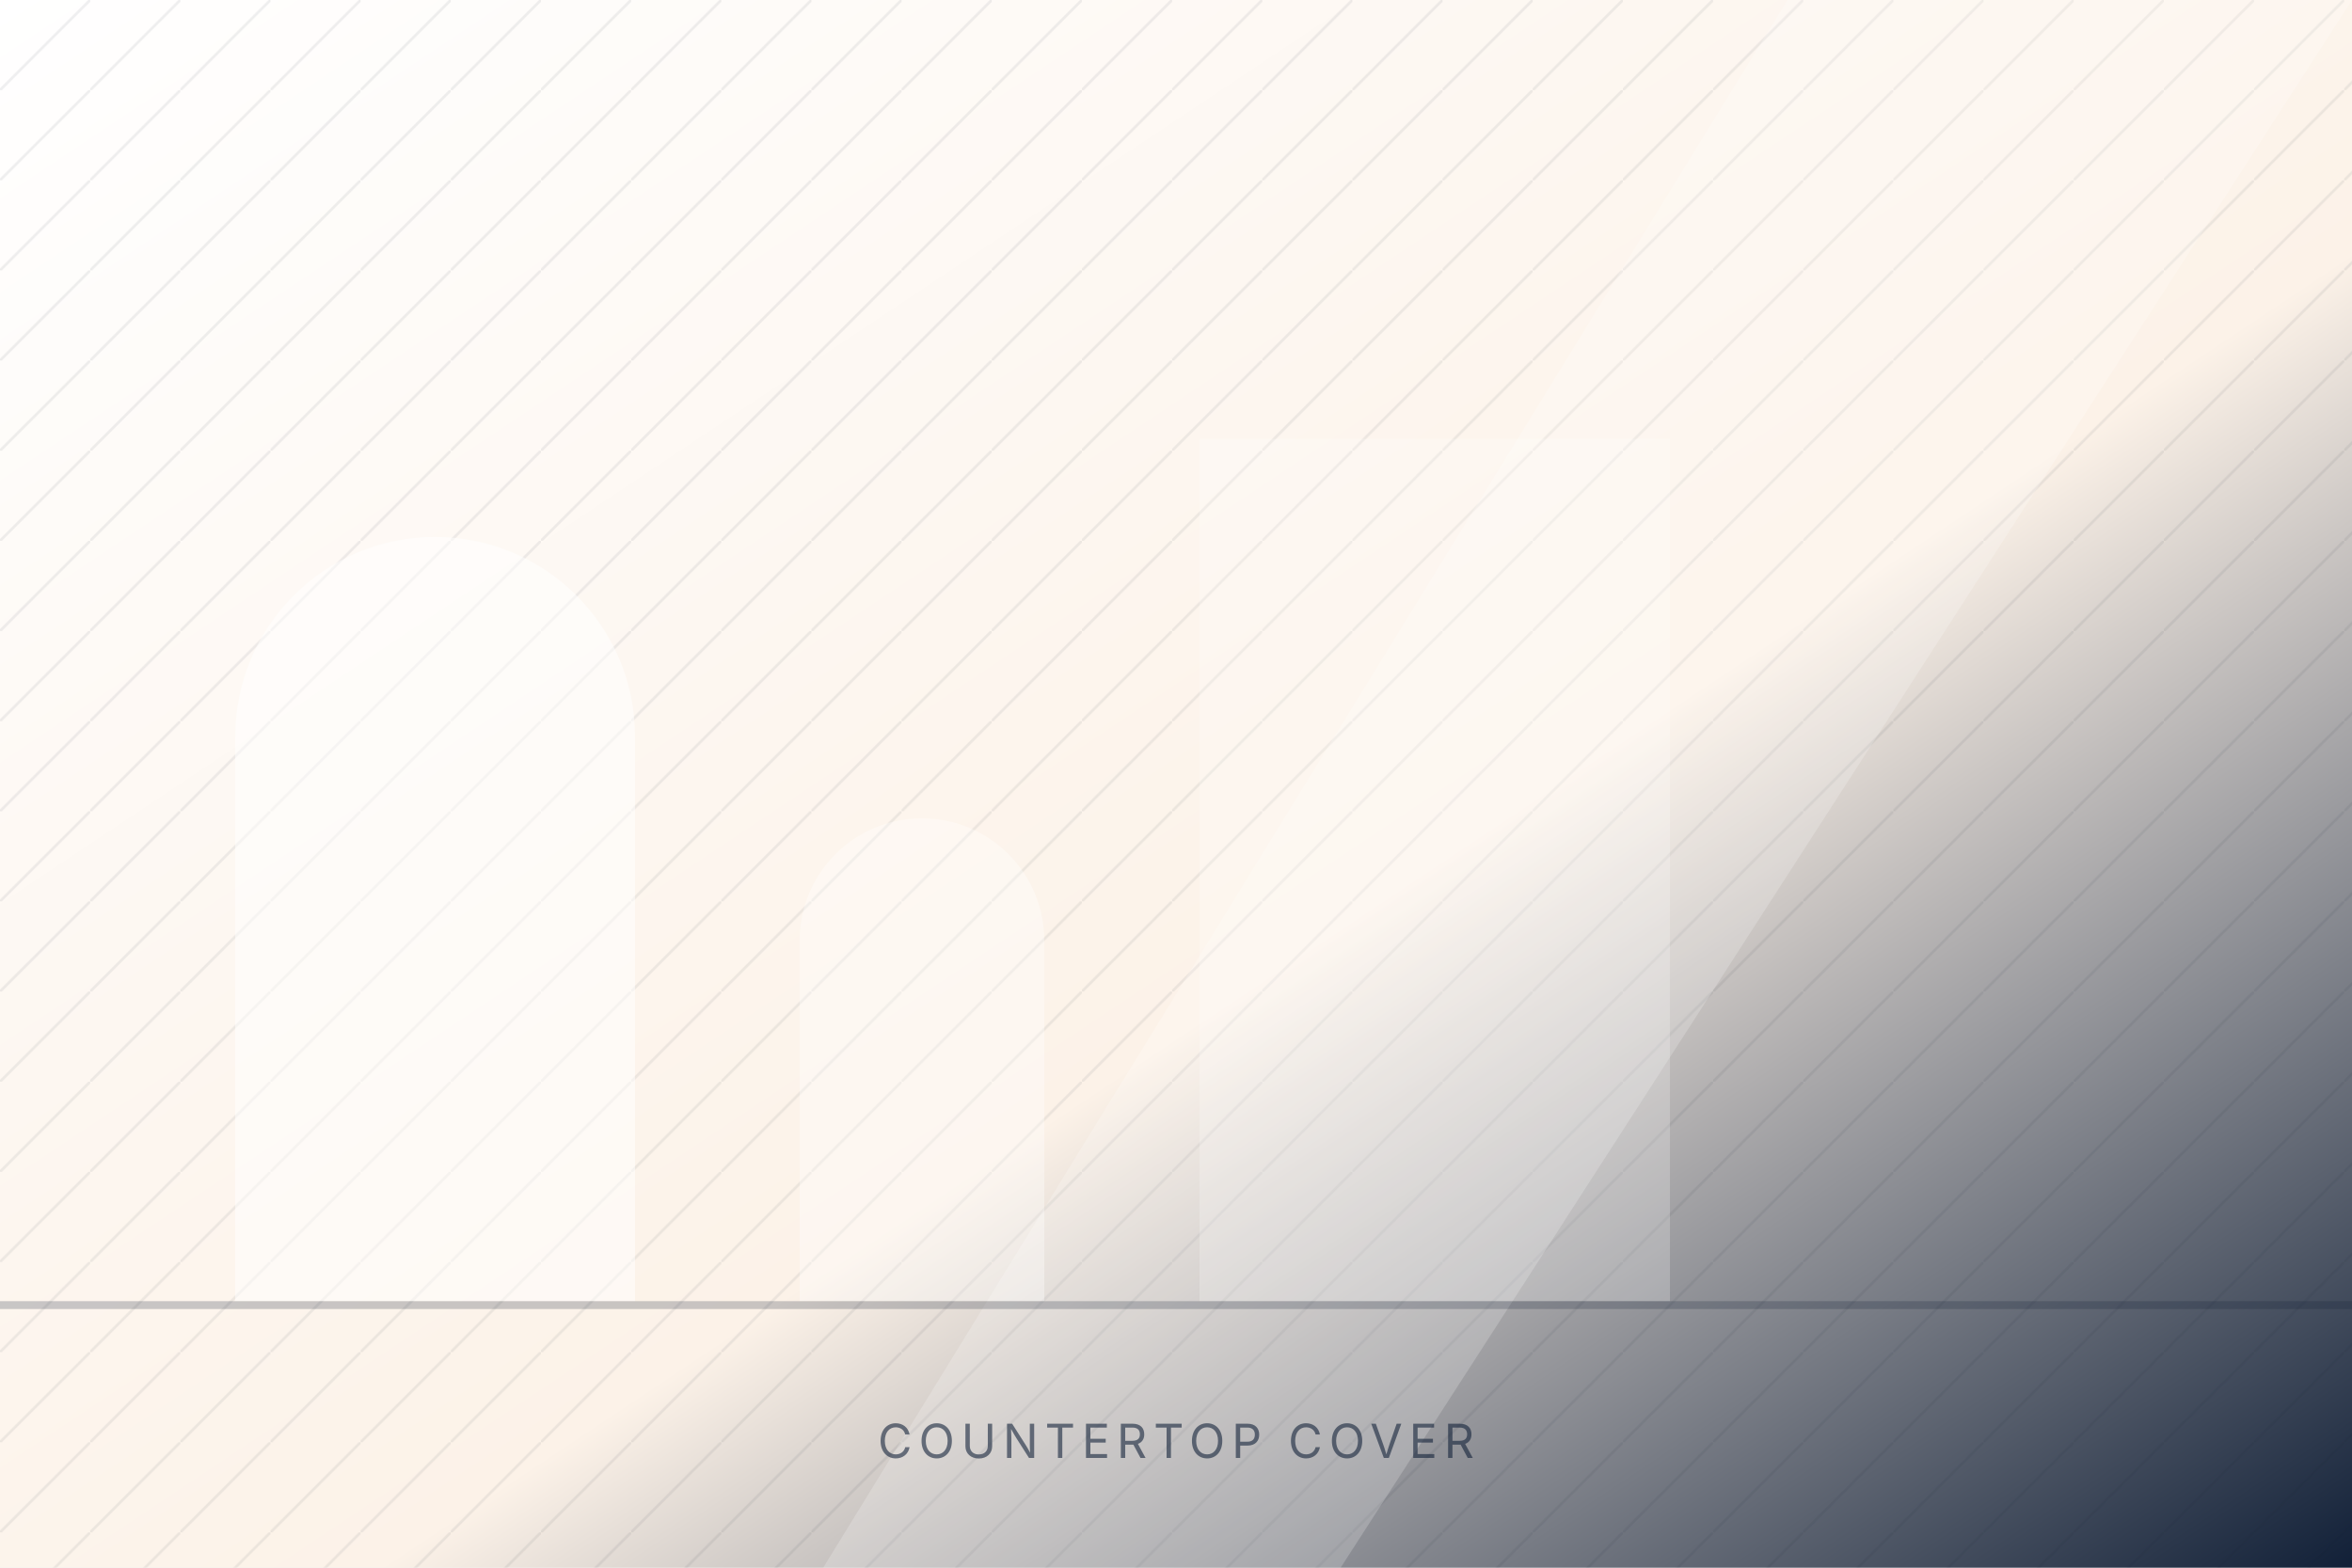
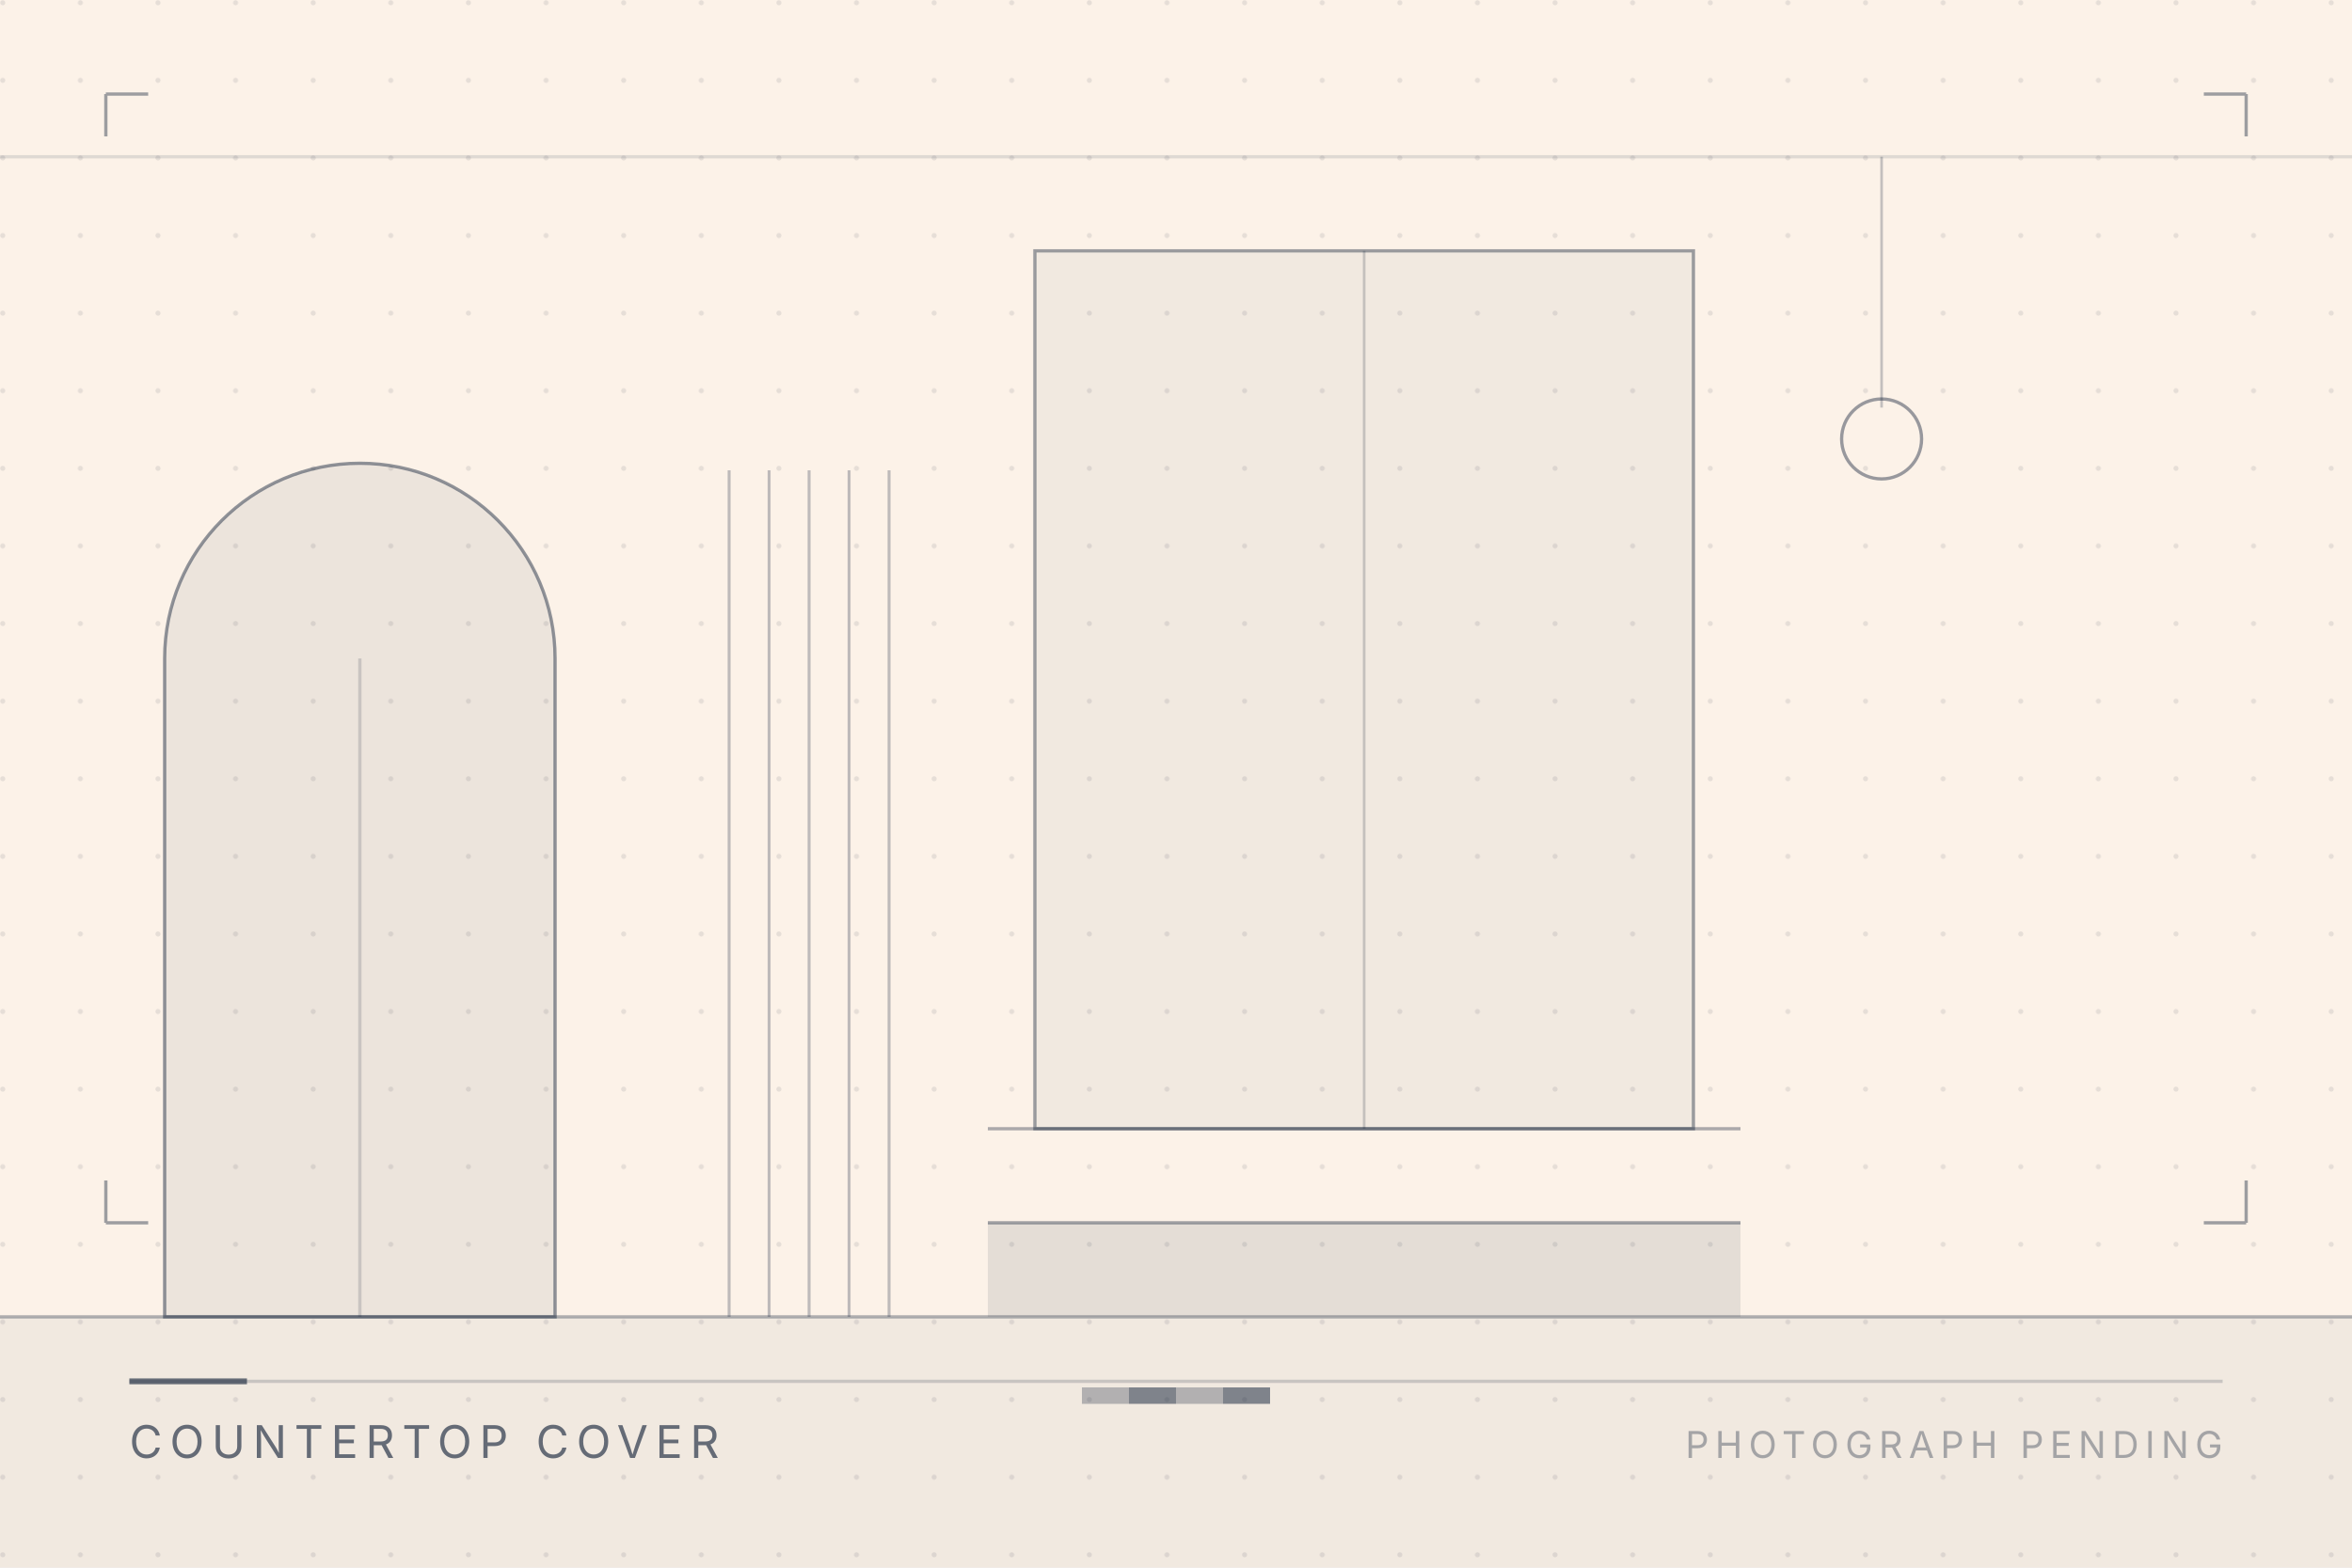
<svg xmlns="http://www.w3.org/2000/svg" viewBox="0 0 1200 800" width="1200" height="800">
  <defs>
-     <linearGradient id="g" x1="0" y1="0" x2="1" y2="1">
-       <stop offset="0%" stop-color="#ffffff" />
-       <stop offset="58%" stop-color="#fcf2e8" />
-       <stop offset="100%" stop-color="#0f1e36" />
-     </linearGradient>
-     <pattern id="d" width="46" height="46" patternUnits="userSpaceOnUse">
-       <path d="M0 46L46 0" stroke="#0f1e36" stroke-opacity="0.07" stroke-width="1.4" />
+     <pattern id="dots" width="39.6" height="39.6" patternUnits="userSpaceOnUse">
+       <circle cx="1.4" cy="1.4" r="1.3" fill="#0f1e36" fill-opacity="0.09" />
    </pattern>
  </defs>
-   <rect width="1200" height="800" fill="url(#g)" />
-   <rect width="1200" height="800" fill="url(#d)" />
-   <path d="M120 664V376a102 102 0 0 1 204 0V664Z" fill="#fff" fill-opacity="0.5" />
-   <path d="M408 664V480a62.4 62.4 0 0 1 124.8 0V664Z" fill="#fff" fill-opacity="0.34" />
-   <rect x="612" y="224" width="240" height="440" fill="#fff" fill-opacity="0.22" />
-   <path d="M912 0H1200L684 800H420Z" fill="#fff" fill-opacity="0.2" />
-   <rect y="664" width="1200" height="4" fill="#0f1e36" fill-opacity="0.22" />
-   <text x="600" y="744" text-anchor="middle" font-family="system-ui,-apple-system,Segoe UI,sans-serif" font-size="24" letter-spacing="3.36" fill="#0f1e36" fill-opacity="0.58">COUNTERTOP COVER</text>
+   <rect width="1200" height="800" fill="#fcf2e8" />
+   <rect width="1200" height="800" fill="url(#dots)" />
+   <path d="M0 80h1200" stroke="#0f1e36" stroke-opacity="0.12" stroke-width="1.667" />
+   <rect y="672" width="1200" height="128" fill="#0f1e36" fill-opacity="0.045" />
+   <path d="M0 672h1200" stroke="#0f1e36" stroke-opacity="0.32" stroke-width="1.667" />
+   <path d="M84 672V336a99.6 99.6 0 0 1 199.2 0V672Z" fill="#0f1e36" fill-opacity="0.07" stroke="#0f1e36" stroke-opacity="0.45" stroke-width="1.667" />
+   <path d="M183.6 336V672" stroke="#0f1e36" stroke-opacity="0.16" stroke-width="1.667" />
+   <path d="M372 240V672" stroke="#0f1e36" stroke-opacity="0.26" stroke-width="1.5" />
+   <path d="M392.4 240V672" stroke="#0f1e36" stroke-opacity="0.26" stroke-width="1.5" />
+   <path d="M412.8 240V672" stroke="#0f1e36" stroke-opacity="0.26" stroke-width="1.5" />
+   <path d="M433.2 240V672" stroke="#0f1e36" stroke-opacity="0.26" stroke-width="1.5" />
+   <path d="M453.6 240V672" stroke="#0f1e36" stroke-opacity="0.26" stroke-width="1.5" />
+   <rect x="528" y="128" width="336" height="448" fill="#0f1e36" fill-opacity="0.045" stroke="#0f1e36" stroke-opacity="0.4" stroke-width="1.667" />
+   <path d="M696 128v448" stroke="#0f1e36" stroke-opacity="0.2" stroke-width="1.333" />
+   <path d="M504 576h384" stroke="#0f1e36" stroke-opacity="0.34" stroke-width="1.667" />
+   <path d="M504 672h384v-48h-384Z" fill="#0f1e36" fill-opacity="0.1" />
+   <path d="M504 624h384" stroke="#0f1e36" stroke-opacity="0.38" stroke-width="1.667" />
+   <path d="M960 80v128" stroke="#0f1e36" stroke-opacity="0.24" stroke-width="1.333" />
+   <circle cx="960" cy="224" r="20.4" fill="none" stroke="#0f1e36" stroke-opacity="0.42" stroke-width="1.667" />
+   <path d="M54 48v21.6M54 48h21.6" fill="none" stroke="#0f1e36" stroke-opacity="0.4" stroke-width="1.667" />
+   <path d="M1146 48v21.6M1146 48h-21.6" fill="none" stroke="#0f1e36" stroke-opacity="0.4" stroke-width="1.667" />
+   <path d="M54 624v-21.6M54 624h21.6" fill="none" stroke="#0f1e36" stroke-opacity="0.4" stroke-width="1.667" />
+   <path d="M1146 624v-21.6M1146 624h-21.6" fill="none" stroke="#0f1e36" stroke-opacity="0.4" stroke-width="1.667" />
+   <rect x="552" y="708" width="24" height="8.4" fill="#0f1e36" fill-opacity="0.28" />
+   <rect x="576" y="708" width="24" height="8.4" fill="#0f1e36" fill-opacity="0.5" />
+   <rect x="600" y="708" width="24" height="8.4" fill="#0f1e36" fill-opacity="0.28" />
+   <rect x="624" y="708" width="24" height="8.4" fill="#0f1e36" fill-opacity="0.5" />
+   <path d="M66 704.9h1068" stroke="#0f1e36" stroke-opacity="0.18" stroke-width="1.667" />
+   <path d="M66 704.9h60" stroke="#0f1e36" stroke-opacity="0.6" stroke-width="3" />
+   <text x="66" y="744" font-family="system-ui,-apple-system,Segoe UI,sans-serif" font-size="23" letter-spacing="3.84" fill="#0f1e36" fill-opacity="0.62">COUNTERTOP COVER</text>
+   <text x="1134" y="744" text-anchor="end" font-family="system-ui,-apple-system,sans-serif" font-size="18.86" letter-spacing="3.12" fill="#0f1e36" fill-opacity="0.34">PHOTOGRAPH PENDING</text>
</svg>
